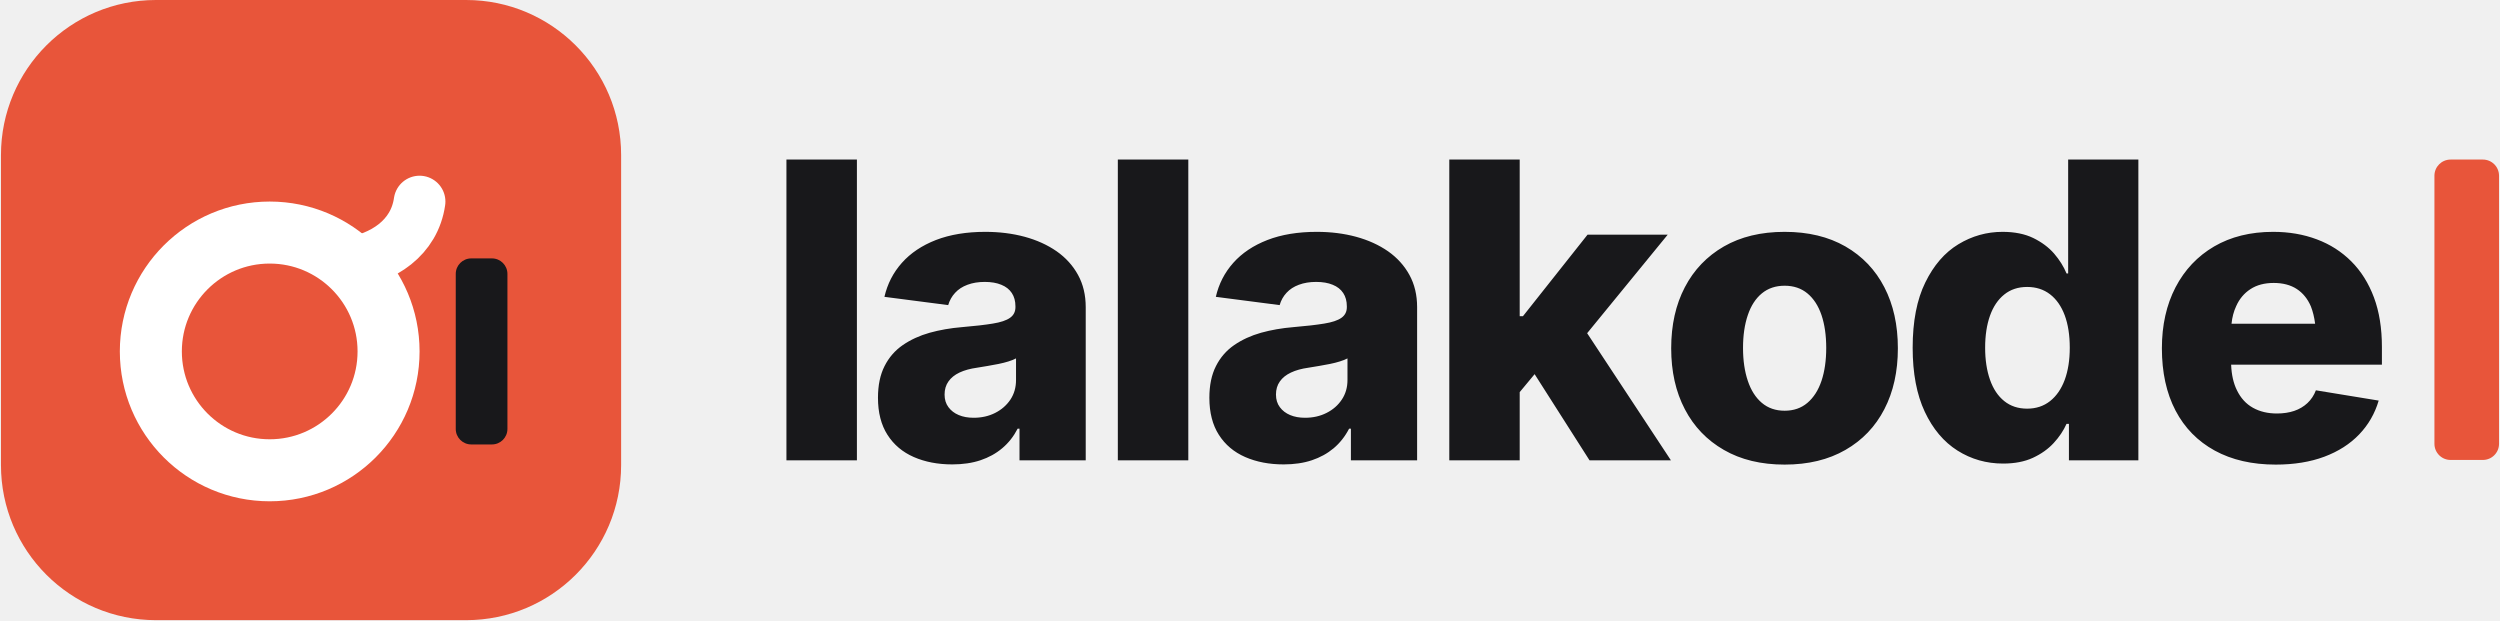
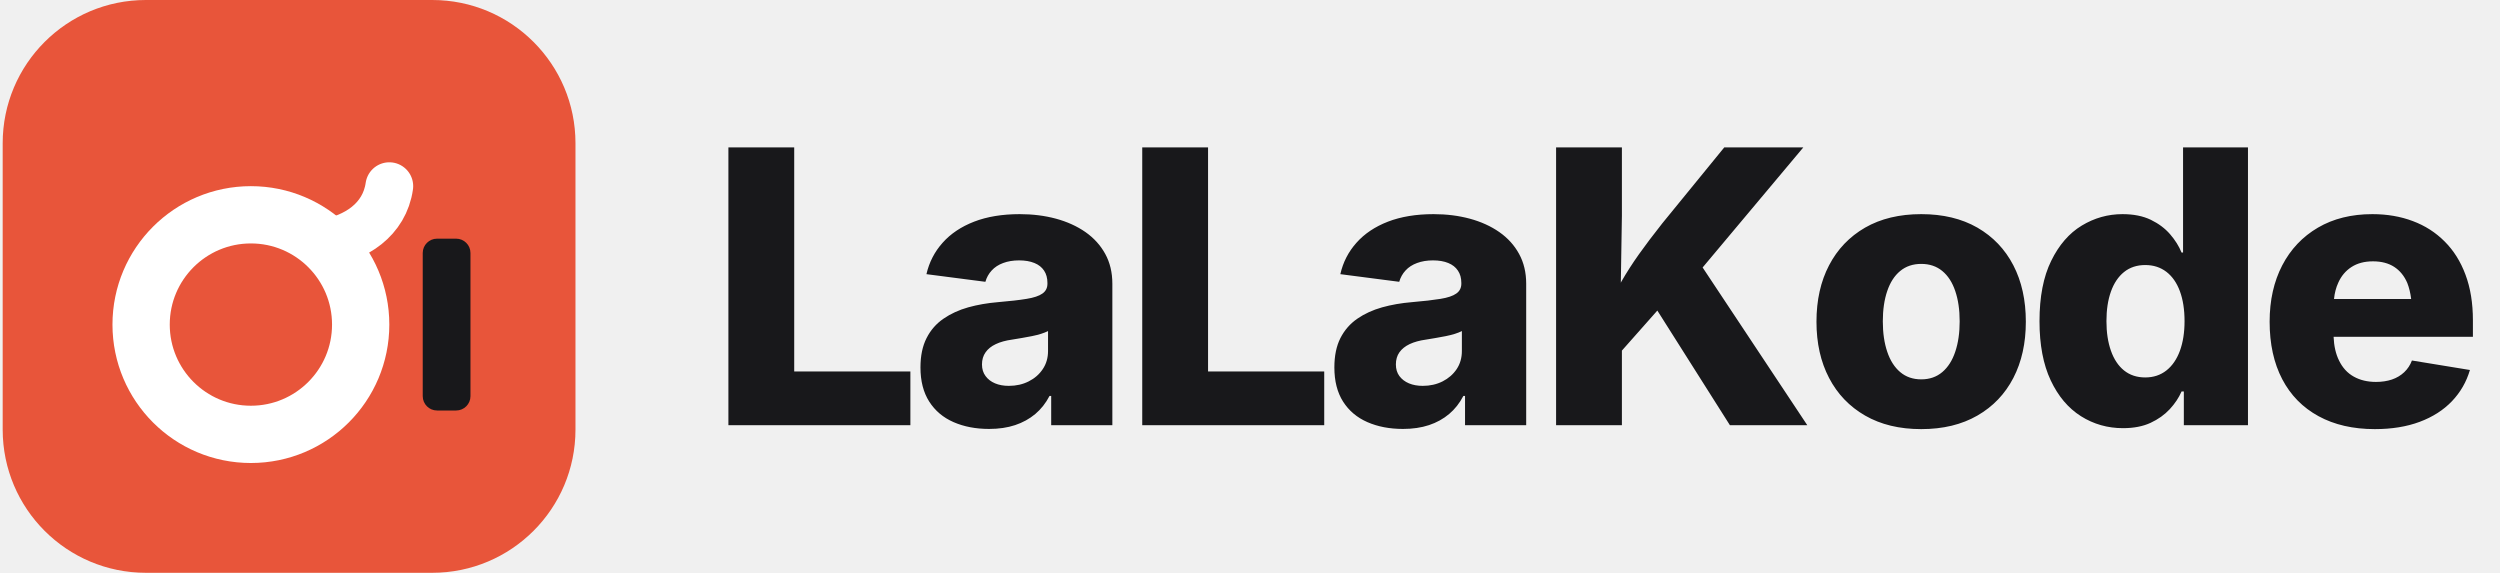
- <svg xmlns="http://www.w3.org/2000/svg" viewBox="0 0 386.7 96" width="387" height="96" role="img" aria-label="lalakode">
+ <svg xmlns="http://www.w3.org/2000/svg" viewBox="0 0 418.1 96" width="419" height="96" role="img" aria-label="LaLaKode">
  <g transform="translate(0 0) scale(0.8)">
    <rect width="120" height="120" rx="30" fill="#E8553A" />
    <circle cx="52" cy="68" r="23" fill="none" stroke="#FFFFFF" stroke-width="12" />
    <path d="M67 51 C 74 50, 80 46, 81 39" fill="none" stroke="#FFFFFF" stroke-width="10" stroke-linecap="round" />
    <rect x="88" y="50" width="10" height="36" rx="3" fill="#18181B" />
  </g>
-   <path fill="#18181B" d="M121.59 24.70L132.50 24.70L132.50 71.26L121.59 71.26L121.59 24.70ZM147.26 71.89L147.26 71.89Q143.92 71.89 141.31 70.75Q138.70 69.61 137.23 67.31Q135.76 65.01 135.76 61.58L135.76 61.58Q135.76 58.67 136.78 56.67Q137.79 54.67 139.60 53.42Q141.42 52.17 143.76 51.51Q146.10 50.86 148.76 50.64L148.76 50.64Q151.73 50.39 153.54 50.09Q155.35 49.80 156.20 49.20Q157.04 48.61 157.04 47.55L157.04 47.55L157.04 47.42Q157.04 46.20 156.48 45.36Q155.92 44.51 154.85 44.08Q153.79 43.64 152.29 43.64L152.29 43.64Q150.79 43.64 149.62 44.08Q148.45 44.51 147.70 45.33Q146.95 46.14 146.63 47.23L146.63 47.23L136.76 45.95Q137.45 42.95 139.46 40.69Q141.48 38.42 144.74 37.15Q148.01 35.89 152.38 35.89L152.38 35.89Q155.63 35.89 158.46 36.65Q161.29 37.42 163.42 38.90Q165.54 40.39 166.73 42.56Q167.92 44.73 167.92 47.55L167.92 47.55L167.92 71.26L157.67 71.26L157.67 66.36L157.38 66.36Q156.45 68.17 154.99 69.39Q153.54 70.61 151.62 71.25Q149.70 71.89 147.26 71.89ZM150.57 64.67L150.57 64.67Q152.42 64.67 153.90 63.92Q155.38 63.17 156.26 61.86Q157.13 60.55 157.13 58.83L157.13 58.83L157.13 55.48Q156.67 55.73 155.96 55.95Q155.26 56.17 154.42 56.34Q153.57 56.51 152.73 56.65Q151.88 56.80 151.10 56.92L151.10 56.92Q149.51 57.14 148.38 57.67Q147.26 58.20 146.67 59.05Q146.07 59.89 146.07 61.08L146.07 61.08Q146.07 62.23 146.67 63.03Q147.26 63.83 148.26 64.25Q149.26 64.67 150.57 64.67ZM172.89 24.70L183.80 24.70L183.80 71.26L172.89 71.26L172.89 24.70ZM198.56 71.89L198.56 71.89Q195.22 71.89 192.61 70.75Q190.00 69.61 188.53 67.31Q187.06 65.01 187.06 61.58L187.06 61.58Q187.06 58.67 188.08 56.67Q189.09 54.67 190.90 53.42Q192.72 52.17 195.06 51.51Q197.40 50.86 200.06 50.64L200.06 50.64Q203.03 50.39 204.84 50.09Q206.65 49.80 207.50 49.20Q208.34 48.61 208.34 47.55L208.34 47.55L208.34 47.42Q208.34 46.20 207.78 45.36Q207.22 44.51 206.15 44.08Q205.09 43.64 203.59 43.64L203.59 43.64Q202.09 43.64 200.92 44.08Q199.75 44.51 199.00 45.33Q198.25 46.14 197.94 47.23L197.94 47.23L188.06 45.95Q188.75 42.95 190.76 40.69Q192.78 38.42 196.05 37.15Q199.31 35.89 203.69 35.89L203.69 35.89Q206.94 35.89 209.76 36.65Q212.59 37.42 214.72 38.90Q216.84 40.39 218.03 42.56Q219.22 44.73 219.22 47.55L219.22 47.55L219.22 71.26L208.97 71.26L208.97 66.36L208.69 66.36Q207.75 68.17 206.30 69.39Q204.84 70.61 202.92 71.25Q201.00 71.89 198.56 71.89ZM201.87 64.67L201.87 64.67Q203.72 64.67 205.20 63.92Q206.69 63.17 207.56 61.86Q208.44 60.55 208.44 58.83L208.44 58.83L208.44 55.48Q207.97 55.73 207.26 55.95Q206.56 56.17 205.72 56.34Q204.87 56.51 204.03 56.65Q203.19 56.80 202.40 56.92L202.40 56.92Q200.81 57.14 199.69 57.67Q198.56 58.20 197.97 59.05Q197.37 59.89 197.37 61.08L197.37 61.08Q197.37 62.23 197.97 63.03Q198.56 63.83 199.56 64.25Q200.56 64.67 201.87 64.67ZM235.10 71.26L224.20 71.26L224.20 24.70L235.10 24.70L235.10 48.95L235.60 48.95L245.60 36.33L258.01 36.33L245.54 51.58L258.51 71.26L245.91 71.26L237.41 57.92L235.10 60.70L235.10 71.26ZM276.11 71.92L276.11 71.92Q270.64 71.92 266.71 69.65Q262.77 67.39 260.66 63.34Q258.55 59.30 258.55 53.92L258.55 53.92Q258.55 48.51 260.66 44.47Q262.77 40.42 266.71 38.15Q270.64 35.89 276.11 35.89L276.11 35.89Q281.58 35.89 285.52 38.15Q289.46 40.42 291.55 44.47Q293.64 48.51 293.64 53.92L293.64 53.92Q293.64 59.30 291.55 63.34Q289.46 67.39 285.52 69.65Q281.58 71.92 276.11 71.92ZM276.11 63.58L276.11 63.58Q278.21 63.58 279.64 62.36Q281.08 61.14 281.82 58.95Q282.55 56.76 282.55 53.86L282.55 53.86Q282.55 50.95 281.82 48.78Q281.08 46.61 279.64 45.42Q278.21 44.23 276.11 44.23L276.11 44.23Q274.02 44.23 272.58 45.42Q271.14 46.61 270.41 48.78Q269.67 50.95 269.67 53.86L269.67 53.86Q269.67 56.76 270.41 58.95Q271.14 61.14 272.58 62.36Q274.02 63.58 276.11 63.58ZM309.93 71.76L309.93 71.76Q306.06 71.76 302.87 69.75Q299.68 67.73 297.81 63.75Q295.93 59.76 295.93 53.83L295.93 53.83Q295.93 47.70 297.89 43.72Q299.84 39.73 303.01 37.81Q306.18 35.89 309.84 35.89L309.84 35.89Q312.62 35.89 314.59 36.84Q316.56 37.80 317.83 39.26Q319.09 40.73 319.75 42.33L319.75 42.33L320.00 42.33L320.00 24.70L330.87 24.70L330.87 71.26L320.12 71.26L320.12 65.61L319.75 65.61Q319.06 67.17 317.76 68.58Q316.47 69.98 314.54 70.87Q312.62 71.76 309.93 71.76ZM313.65 63.26L313.65 63.26Q315.72 63.26 317.20 62.09Q318.68 60.92 319.47 58.80Q320.25 56.67 320.25 53.83L320.25 53.83Q320.25 50.92 319.47 48.81Q318.68 46.70 317.20 45.56Q315.72 44.42 313.65 44.42L313.65 44.42Q311.56 44.42 310.11 45.59Q308.65 46.76 307.90 48.87Q307.15 50.98 307.15 53.83L307.15 53.83Q307.15 56.64 307.90 58.78Q308.65 60.92 310.11 62.09Q311.56 63.26 313.65 63.26ZM352.13 71.92L352.13 71.92Q346.66 71.92 342.69 69.75Q338.73 67.58 336.62 63.55Q334.51 59.51 334.51 53.92L334.51 53.92Q334.51 48.55 336.62 44.48Q338.73 40.42 342.60 38.15Q346.48 35.89 351.73 35.89L351.73 35.89Q355.41 35.89 358.49 37.05Q361.57 38.20 363.84 40.47Q366.10 42.73 367.34 46.05Q368.57 49.36 368.57 53.70L368.57 53.70L368.57 56.45L345.23 56.45Q345.32 58.80 346.13 60.42L346.13 60.42Q347.01 62.23 348.60 63.12Q350.19 64.01 352.32 64.01L352.32 64.01Q353.79 64.01 354.99 63.61Q356.19 63.20 357.05 62.39Q357.91 61.58 358.35 60.42L358.35 60.42L368.07 62.01Q367.19 65.01 365.05 67.25Q362.91 69.48 359.65 70.70Q356.38 71.92 352.13 71.92ZM345.29 50.11L345.29 50.11L358.23 50.11Q358.04 48.61 357.57 47.42L357.57 47.42Q356.82 45.67 355.38 44.73Q353.94 43.80 351.82 43.80Q349.69 43.80 348.23 44.75Q346.76 45.70 346.01 47.39L346.01 47.39Q345.44 48.61 345.29 50.11Z" />
-   <rect x="376.7" y="24.7" width="10" height="46.5" rx="2.5" fill="#E8553A" />
+   <path fill="#18181B" d="M152.13 71.26L121.63 71.26L121.63 24.70L132.66 24.70L132.66 62.26L152.13 62.26L152.13 71.26ZM165.32 71.89L165.32 71.89Q161.98 71.89 159.37 70.75Q156.76 69.61 155.29 67.31Q153.82 65.01 153.82 61.58L153.82 61.58Q153.82 58.67 154.84 56.67Q155.85 54.67 157.67 53.42Q159.48 52.17 161.82 51.51Q164.17 50.86 166.82 50.64L166.82 50.64Q169.79 50.39 171.60 50.09Q173.42 49.80 174.26 49.20Q175.10 48.61 175.10 47.55L175.10 47.55L175.10 47.42Q175.10 46.20 174.54 45.36Q173.98 44.51 172.92 44.08Q171.85 43.64 170.35 43.64L170.35 43.64Q168.85 43.64 167.68 44.08Q166.51 44.51 165.76 45.33Q165.01 46.14 164.70 47.23L164.70 47.23L154.82 45.95Q155.51 42.95 157.53 40.69Q159.54 38.42 162.81 37.15Q166.07 35.89 170.45 35.89L170.45 35.89Q173.70 35.89 176.53 36.65Q179.35 37.42 181.48 38.90Q183.60 40.39 184.79 42.56Q185.98 44.73 185.98 47.55L185.98 47.55L185.98 71.26L175.73 71.26L175.73 66.36L175.45 66.36Q174.51 68.17 173.06 69.39Q171.60 70.61 169.68 71.25Q167.76 71.89 165.32 71.89ZM168.63 64.67L168.63 64.67Q170.48 64.67 171.96 63.92Q173.45 63.17 174.32 61.86Q175.20 60.55 175.20 58.83L175.20 58.83L175.20 55.48Q174.73 55.73 174.03 55.95Q173.32 56.17 172.48 56.34Q171.63 56.51 170.79 56.65Q169.95 56.80 169.17 56.92L169.17 56.92Q167.57 57.14 166.45 57.67Q165.32 58.20 164.73 59.05Q164.13 59.89 164.13 61.08L164.13 61.08Q164.13 62.23 164.73 63.03Q165.32 63.83 166.32 64.25Q167.32 64.67 168.63 64.67ZM221.49 71.26L190.99 71.26L190.99 24.70L202.02 24.70L202.02 62.26L221.49 62.26L221.49 71.26ZM234.69 71.89L234.69 71.89Q231.34 71.89 228.73 70.75Q226.12 69.61 224.65 67.31Q223.19 65.01 223.19 61.58L223.19 61.58Q223.19 58.67 224.20 56.67Q225.22 54.67 227.03 53.42Q228.84 52.17 231.19 51.51Q233.53 50.86 236.19 50.64L236.19 50.64Q239.15 50.39 240.97 50.09Q242.78 49.80 243.62 49.20Q244.47 48.61 244.47 47.55L244.47 47.55L244.47 47.42Q244.47 46.20 243.90 45.36Q243.34 44.51 242.28 44.08Q241.22 43.64 239.72 43.64L239.72 43.64Q238.22 43.64 237.05 44.08Q235.87 44.51 235.12 45.33Q234.37 46.14 234.06 47.23L234.06 47.23L224.19 45.95Q224.87 42.95 226.89 40.69Q228.90 38.42 232.17 37.15Q235.44 35.89 239.81 35.89L239.81 35.89Q243.06 35.89 245.89 36.65Q248.72 37.42 250.84 38.90Q252.97 40.39 254.15 42.56Q255.34 44.73 255.34 47.55L255.34 47.55L255.34 71.26L245.09 71.26L245.09 66.36L244.81 66.36Q243.87 68.17 242.42 69.39Q240.97 70.61 239.05 71.25Q237.12 71.89 234.69 71.89ZM238.00 64.67L238.00 64.67Q239.84 64.67 241.33 63.92Q242.81 63.17 243.69 61.86Q244.56 60.55 244.56 58.83L244.56 58.83L244.56 55.48Q244.09 55.73 243.39 55.95Q242.69 56.17 241.84 56.34Q241.00 56.51 240.15 56.65Q239.31 56.80 238.53 56.92L238.53 56.92Q236.94 57.14 235.81 57.67Q234.69 58.20 234.09 59.05Q233.50 59.89 233.50 61.08L233.50 61.08Q233.50 62.23 234.09 63.03Q234.69 63.83 235.69 64.25Q236.69 64.67 238.00 64.67ZM271.38 71.26L260.35 71.26L260.35 24.70L271.38 24.70L271.38 36.14L271.20 47.39Q271.23 47.30 271.29 47.20L271.29 47.20Q272.60 44.92 274.24 42.61Q275.88 40.30 278.16 37.42L278.16 37.42L288.54 24.70L301.79 24.70L284.91 44.83L302.45 71.26L289.48 71.26L277.32 52.05L271.38 58.76L271.38 71.26ZM321.55 71.92L321.55 71.92Q316.08 71.92 312.14 69.65Q308.21 67.39 306.10 63.34Q303.99 59.30 303.99 53.92L303.99 53.92Q303.99 48.51 306.10 44.47Q308.21 40.42 312.14 38.15Q316.08 35.89 321.55 35.89L321.55 35.89Q327.02 35.89 330.96 38.15Q334.89 40.42 336.99 44.47Q339.08 48.51 339.08 53.92L339.08 53.92Q339.08 59.30 336.99 63.34Q334.89 67.39 330.96 69.65Q327.02 71.92 321.55 71.92ZM321.55 63.58L321.55 63.58Q323.64 63.58 325.08 62.36Q326.52 61.14 327.25 58.95Q327.99 56.76 327.99 53.86L327.99 53.86Q327.99 50.95 327.25 48.78Q326.52 46.61 325.08 45.42Q323.64 44.23 321.55 44.23L321.55 44.23Q319.46 44.23 318.02 45.42Q316.58 46.61 315.85 48.78Q315.11 50.95 315.11 53.86L315.11 53.86Q315.11 56.76 315.85 58.95Q316.58 61.14 318.02 62.36Q319.46 63.58 321.55 63.58ZM355.37 71.76L355.37 71.76Q351.50 71.76 348.31 69.75Q345.12 67.73 343.25 63.75Q341.37 59.76 341.37 53.83L341.37 53.83Q341.37 47.70 343.33 43.72Q345.28 39.73 348.45 37.81Q351.62 35.89 355.28 35.89L355.28 35.89Q358.06 35.89 360.03 36.84Q362.00 37.80 363.26 39.26Q364.53 40.73 365.18 42.33L365.18 42.33L365.43 42.33L365.43 24.70L376.31 24.70L376.31 71.26L365.56 71.26L365.56 65.61L365.18 65.61Q364.50 67.17 363.20 68.58Q361.90 69.98 359.98 70.87Q358.06 71.76 355.37 71.76ZM359.09 63.26L359.09 63.26Q361.15 63.26 362.64 62.09Q364.12 60.92 364.90 58.80Q365.68 56.67 365.68 53.83L365.68 53.83Q365.68 50.92 364.90 48.81Q364.12 46.70 362.64 45.56Q361.15 44.42 359.09 44.42L359.09 44.42Q357.00 44.42 355.54 45.59Q354.09 46.76 353.34 48.87Q352.59 50.98 352.59 53.83L352.59 53.83Q352.59 56.64 353.34 58.78Q354.09 60.92 355.54 62.09Q357.00 63.26 359.09 63.26ZM397.57 71.92L397.57 71.92Q392.10 71.92 388.13 69.75Q384.16 67.58 382.05 63.55Q379.94 59.51 379.94 53.92L379.94 53.92Q379.94 48.55 382.05 44.48Q384.16 40.42 388.04 38.15Q391.91 35.89 397.16 35.89L397.16 35.89Q400.85 35.89 403.93 37.05Q407.01 38.20 409.27 40.47Q411.54 42.73 412.77 46.05Q414.01 49.36 414.01 53.70L414.01 53.70L414.01 56.45L390.66 56.45Q390.76 58.80 391.57 60.42L391.57 60.42Q392.44 62.23 394.04 63.12Q395.63 64.01 397.76 64.01L397.76 64.01Q399.23 64.01 400.43 63.61Q401.63 63.20 402.49 62.39Q403.35 61.58 403.79 60.42L403.79 60.42L413.51 62.01Q412.63 65.01 410.49 67.25Q408.35 69.48 405.09 70.70Q401.82 71.92 397.57 71.92ZM390.73 50.11L390.73 50.11L403.66 50.11Q403.48 48.61 403.01 47.42L403.01 47.42Q402.26 45.67 400.82 44.73Q399.38 43.80 397.26 43.80Q395.13 43.80 393.66 44.75Q392.19 45.70 391.44 47.39L391.44 47.39Q390.88 48.61 390.73 50.11Z" />
</svg>
